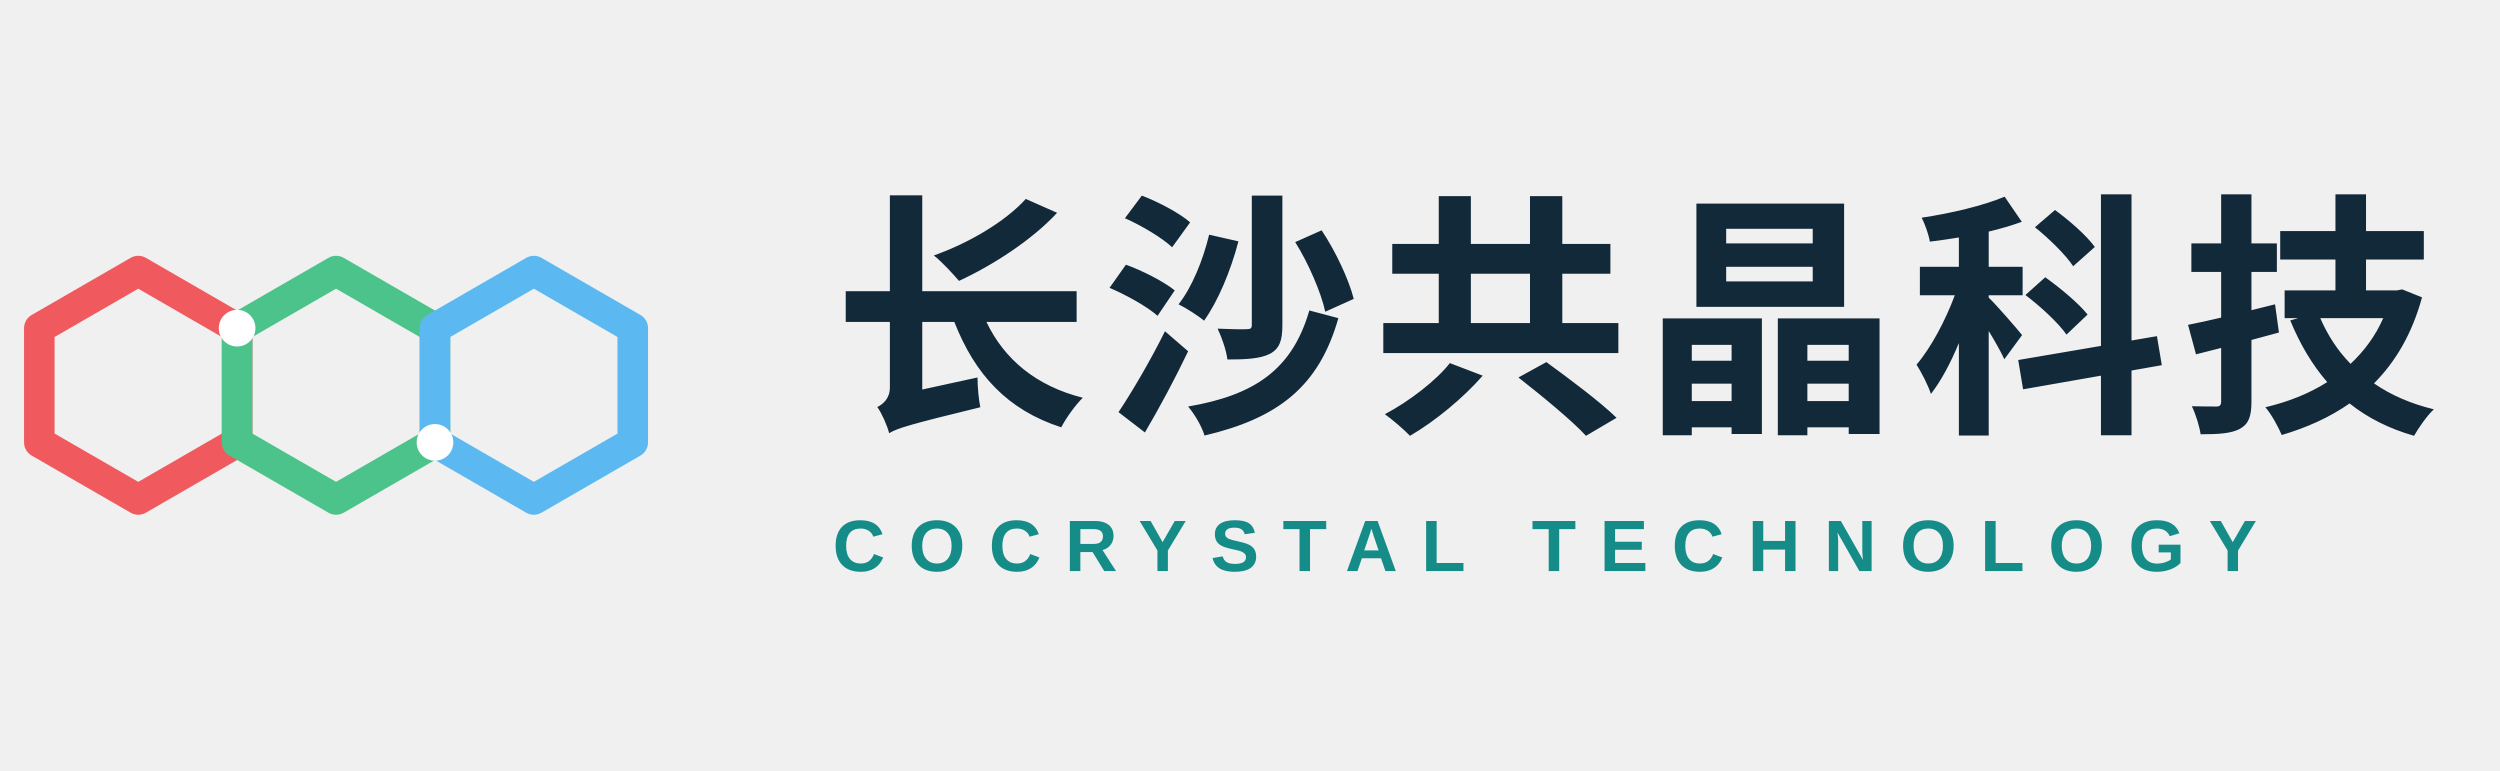
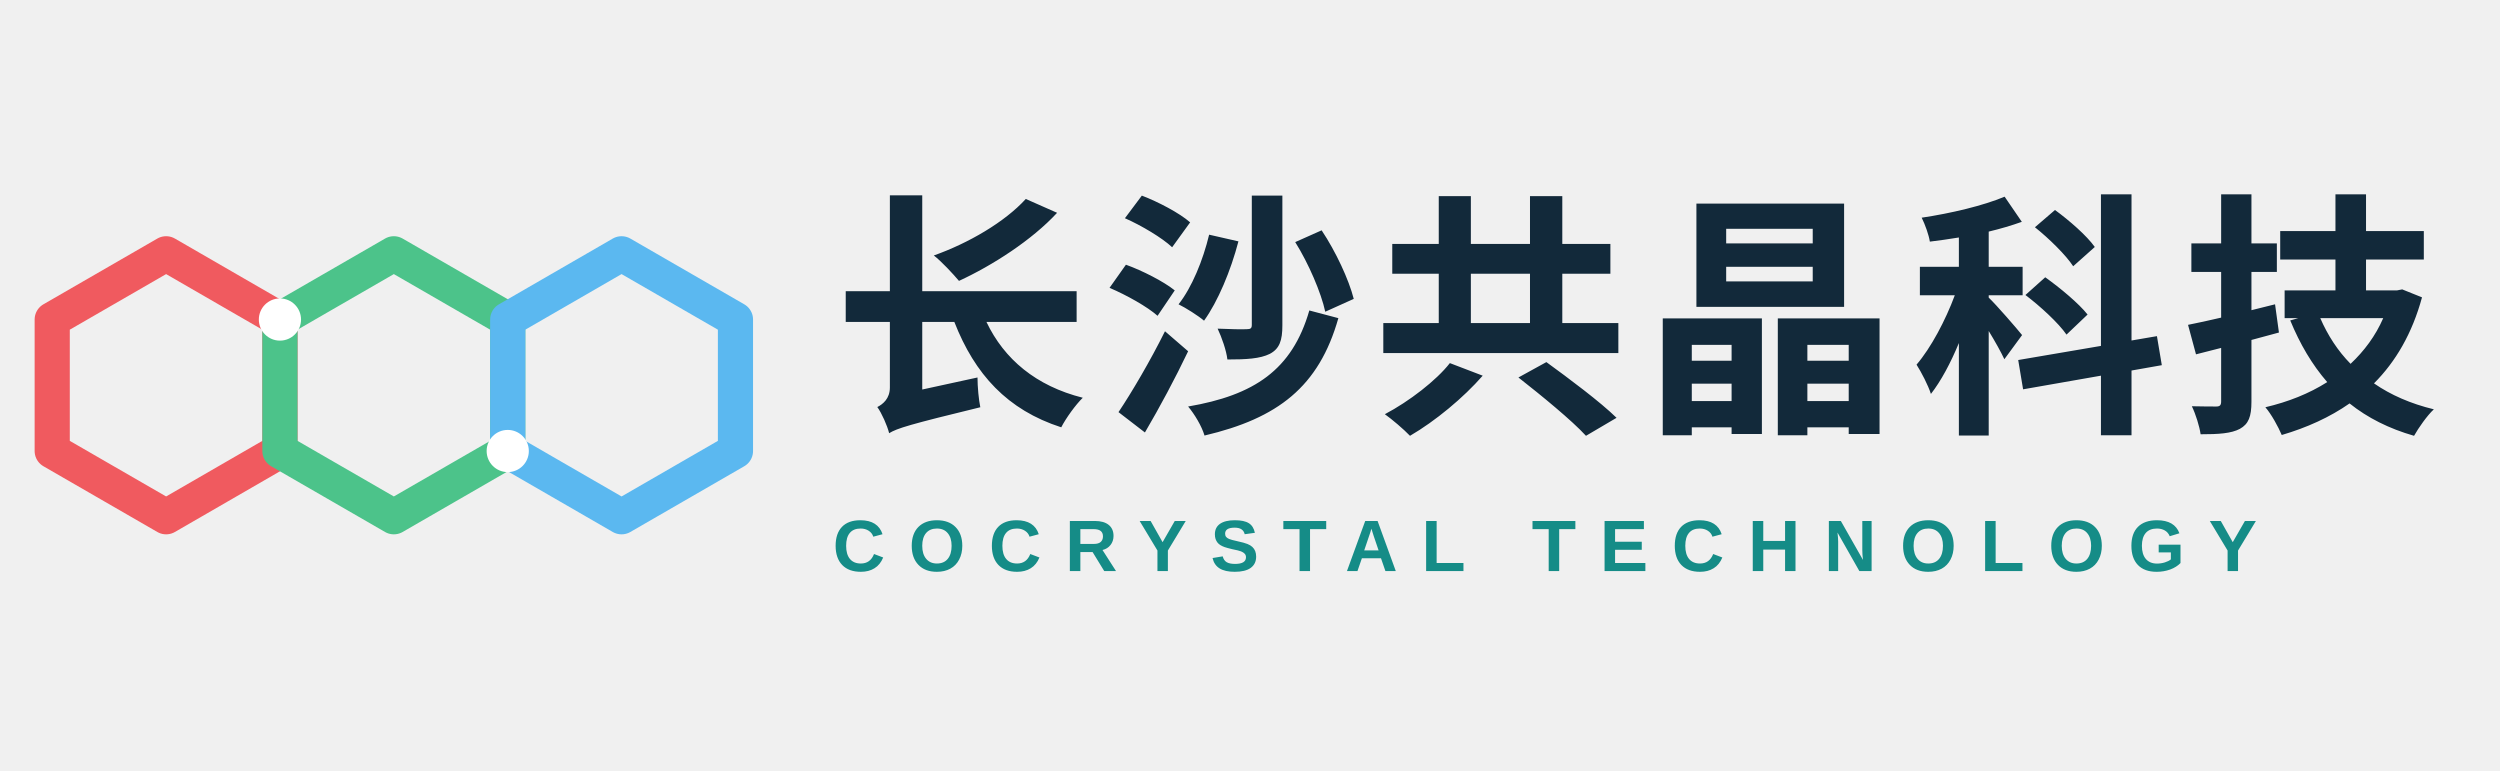
<svg xmlns="http://www.w3.org/2000/svg" viewBox="0 0 584 180" width="584" height="180">
-   <g transform="translate(78.5,90) scale(15.5102)">
+   <g transform="translate(92,90) scale(17.8571)">
    <polygon points="-2.979,-1.720 -1.490,-0.860 -1.490,0.860 -2.979,1.720 -4.469,0.860 -4.469,-0.860" fill="none" stroke="#F05A5F" stroke-width="0.460" stroke-linejoin="round" />
    <polygon points="0.000,-1.720 1.490,-0.860 1.490,0.860 0.000,1.720 -1.490,0.860 -1.490,-0.860" fill="none" stroke="#4CC38A" stroke-width="0.460" stroke-linejoin="round" />
    <polygon points="2.979,-1.720 4.469,-0.860 4.469,0.860 2.979,1.720 1.490,0.860 1.490,-0.860" fill="none" stroke="#5BB8F0" stroke-width="0.460" stroke-linejoin="round" />
    <circle cx="-1.490" cy="-0.860" r="0.276" fill="#FFFFFF" />
    <circle cx="1.490" cy="0.860" r="0.276" fill="#FFFFFF" />
  </g>
  <text x="194.5" y="96.4" font-family="'Microsoft YaHei','PingFang SC','Noto Sans SC',sans-serif" font-size="60" font-weight="700" letter-spacing="3" fill="#12293A">长沙共晶科技</text>
  <text x="194.5" y="133.4" font-family="'Helvetica Neue',Arial,sans-serif" font-size="17" font-weight="600" letter-spacing="5.5" fill="#158C87">COCRYSTAL TECHNOLOGY</text>
</svg>
